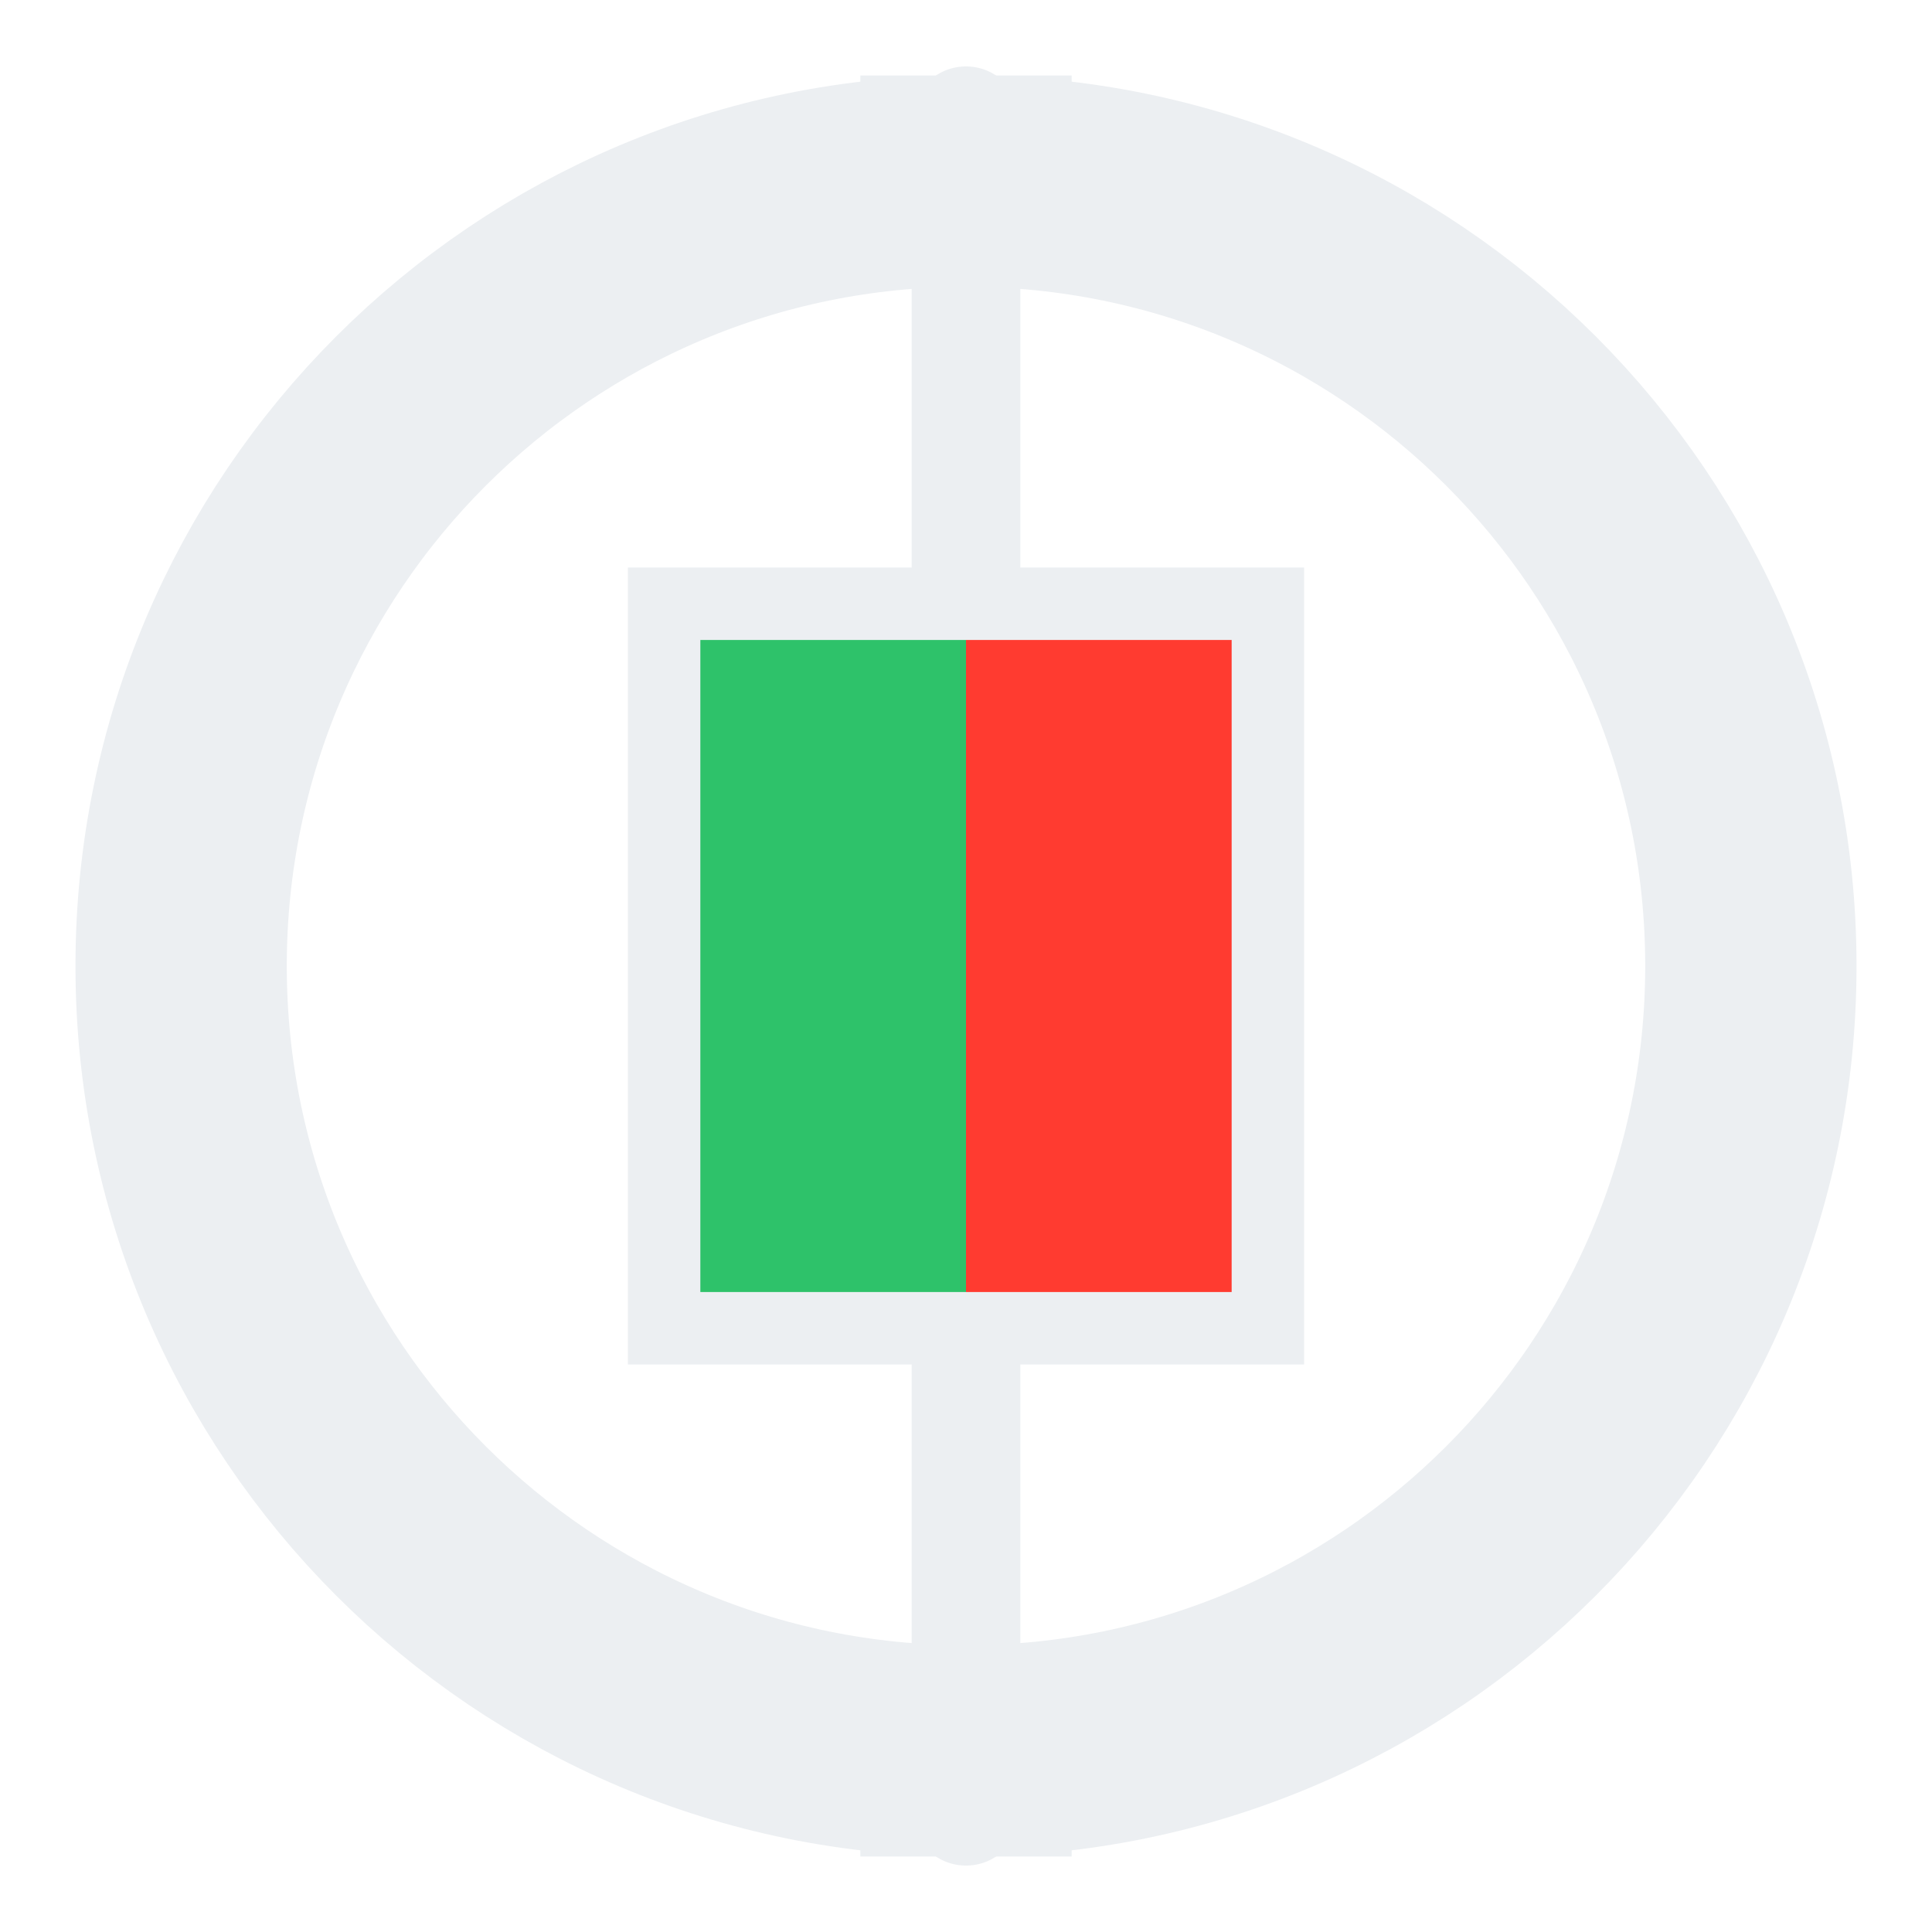
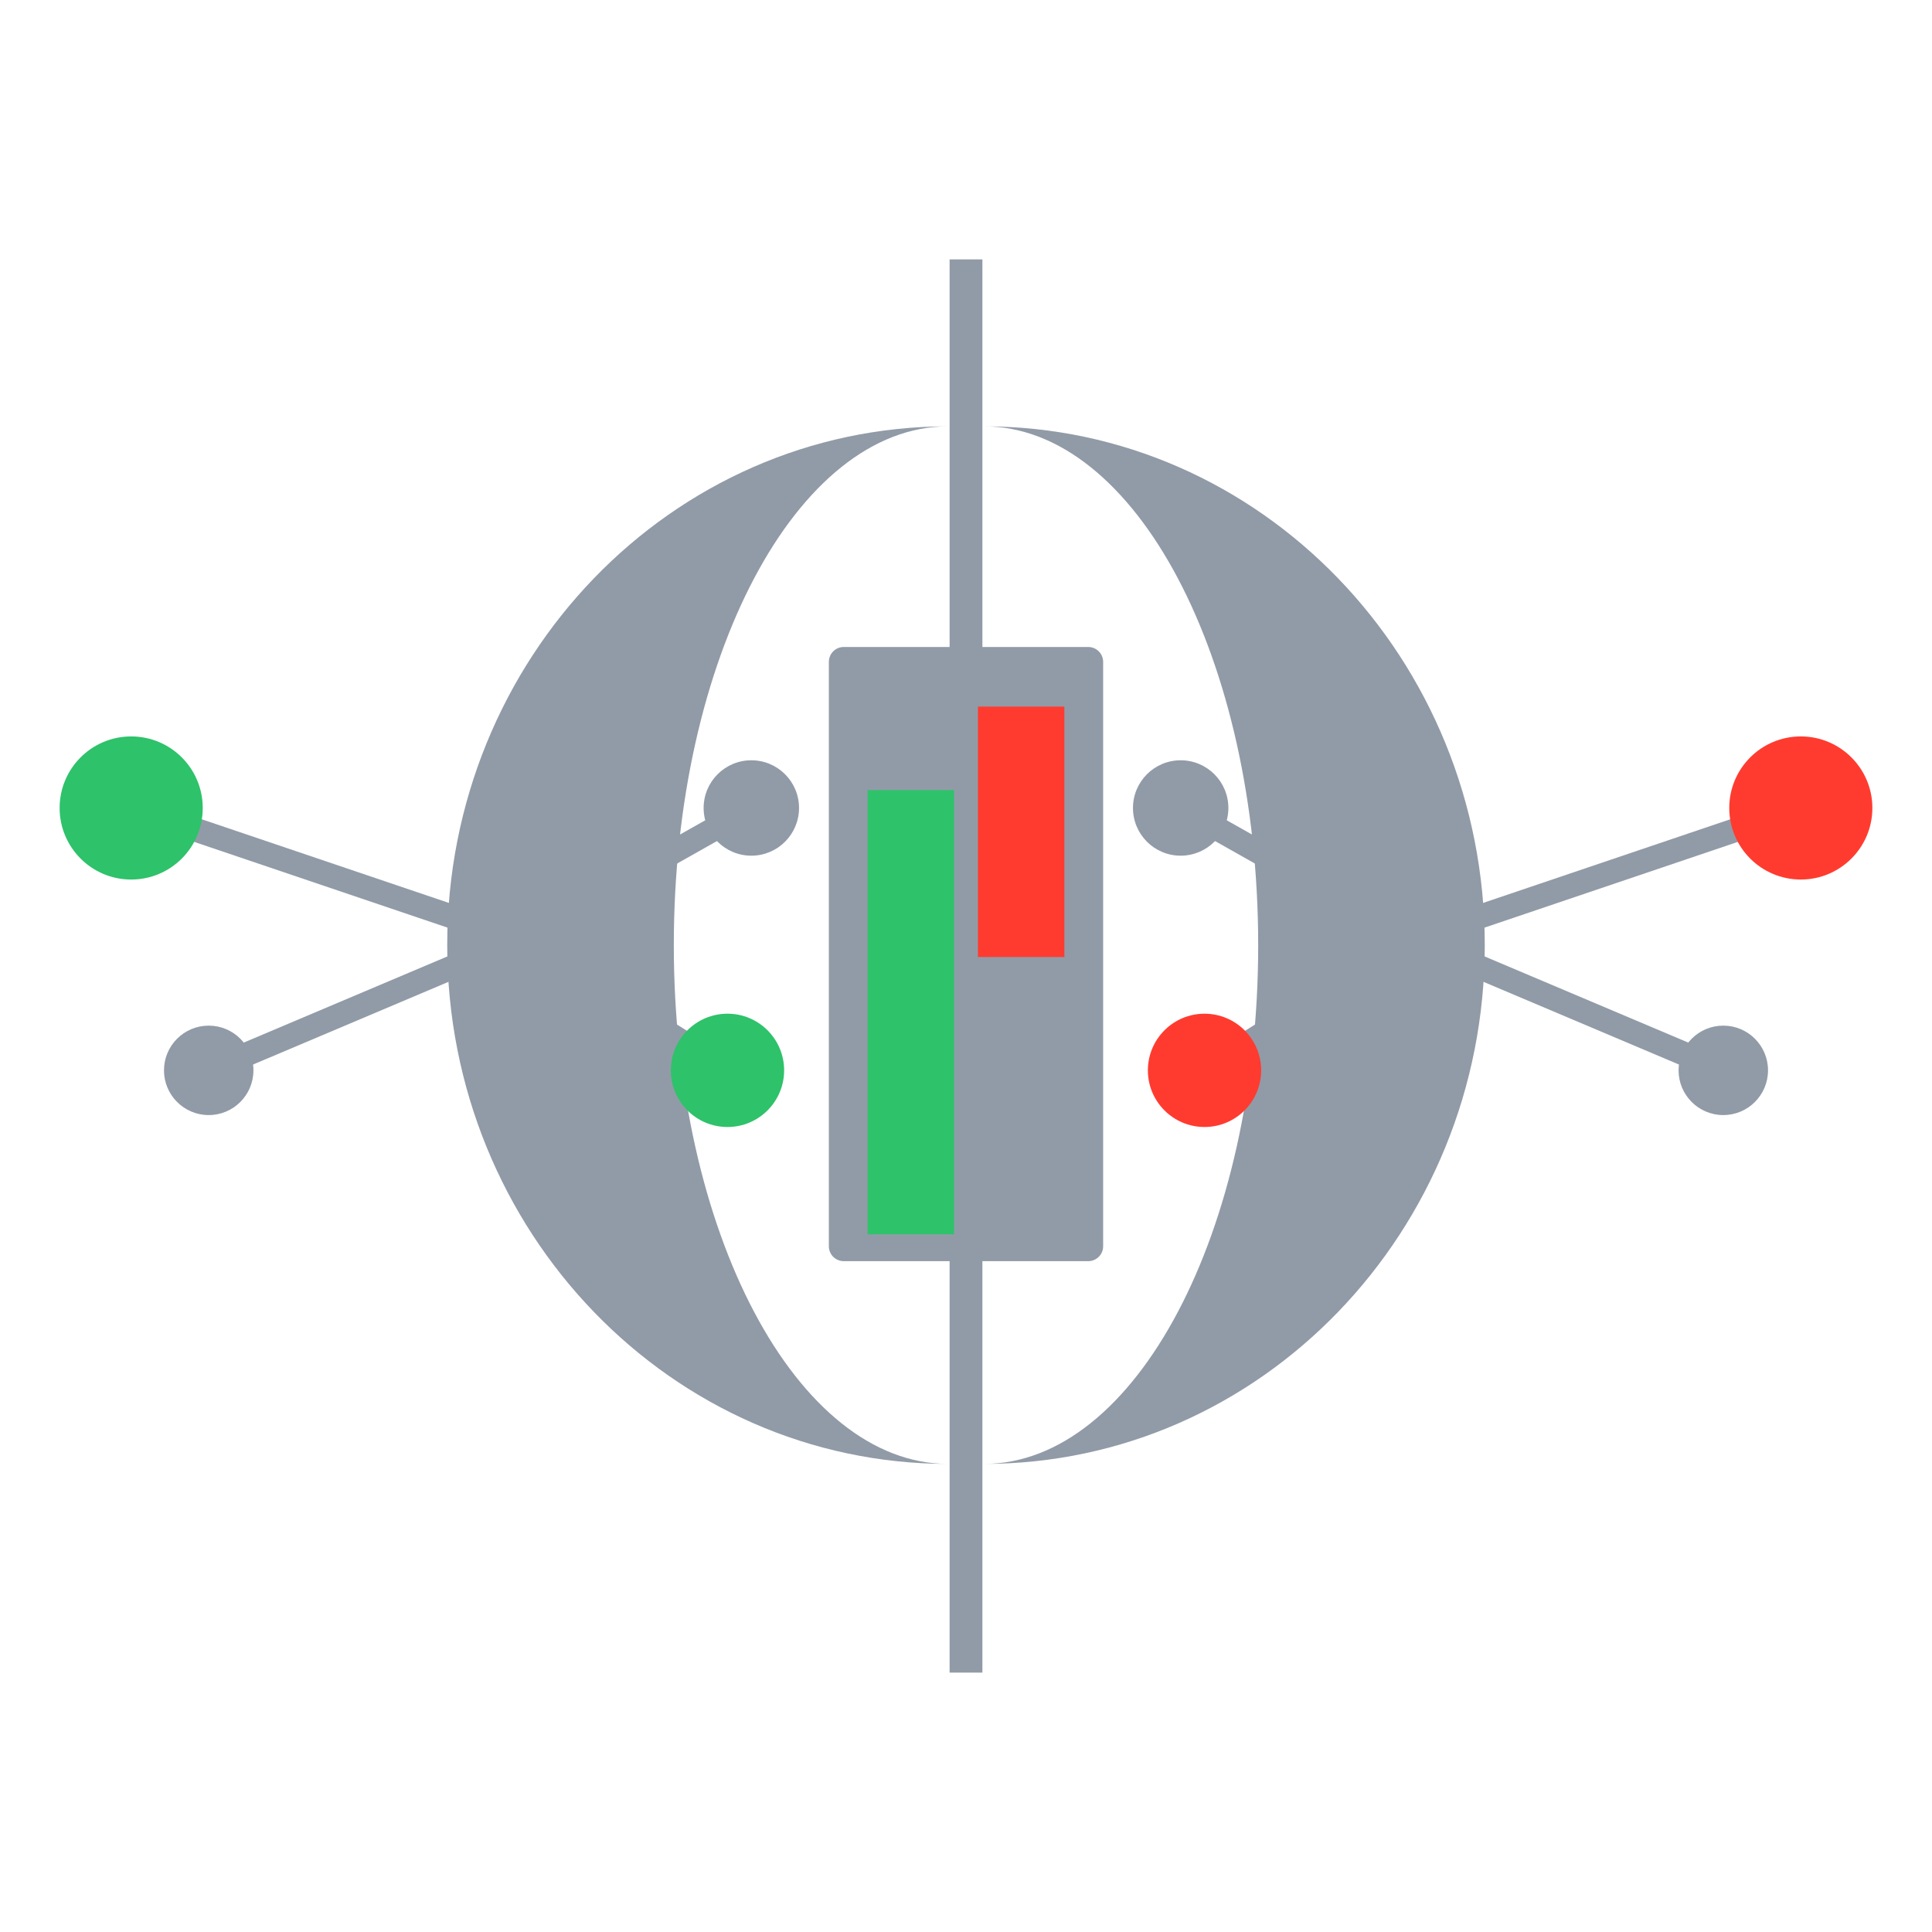
- <svg xmlns="http://www.w3.org/2000/svg" viewBox="0 0 32 32">
-   <path d="M 16,3 A 11,11 0 0,0 16,29" fill="none" stroke="#eceff2" stroke-width="3.5" stroke-linecap="square" />
-   <path d="M 16,3 A 11,11 0 0,1 16,29" fill="none" stroke="#eceff2" stroke-width="3.5" stroke-linecap="square" />
-   <line x1="16" y1="2" x2="16" y2="30" stroke="#eceff2" stroke-width="1.8" stroke-linecap="round" />
-   <rect x="11" y="10" width="5" height="12" fill="#2ec26a" />
-   <rect x="16" y="10" width="5" height="12" fill="#ff3b30" />
-   <rect x="11" y="10" width="10" height="12" fill="none" stroke="#eceff2" stroke-width="1.2" />
+ <svg xmlns="http://www.w3.org/2000/svg" viewBox="188 161 648 648">
+   <defs>
+     <style>
+       .struct{ fill: #919ba7; }
+       .green { fill: #2ec26a; }
+       .red   { fill: #ff3b30; }
+       .edge  { stroke: #919ba7; stroke-width: 8; stroke-linecap: round; fill: none; }
+       .wick  { stroke: #919ba7; stroke-width: 11; stroke-linecap: butt; }
+     </style>
+   </defs>
+   <path class="struct" d="M 506 304 A 168 174 0 0 0 506 652 A 92 174 0 0 1 506 304 Z" />
+   <path class="struct" d="M 518 304 A 168 174 0 0 1 518 652 A 92 174 0 0 0 518 304 Z" />
+   <g>
+     <line class="edge" x1="232" y1="432" x2="362" y2="476" />
+     <line class="edge" x1="258" y1="520" x2="362" y2="476" />
+     <line class="edge" x1="362" y1="476" x2="440" y2="432" />
+     <line class="edge" x1="362" y1="476" x2="432" y2="520" />
+     <circle class="green" cx="232" cy="432" r="24" />
+     <circle class="green" cx="432" cy="520" r="19" />
+     <circle class="struct" cx="440" cy="432" r="16" />
+     <circle class="struct" cx="258" cy="520" r="15" />
+   </g>
+   <g>
+     <line class="edge" x1="792" y1="432" x2="662" y2="476" />
+     <line class="edge" x1="766" y1="520" x2="662" y2="476" />
+     <line class="edge" x1="662" y1="476" x2="584" y2="432" />
+     <line class="edge" x1="662" y1="476" x2="592" y2="520" />
+     <circle class="red" cx="792" cy="432" r="24" />
+     <circle class="red" cx="592" cy="520" r="19" />
+     <circle class="struct" cx="584" cy="432" r="16" />
+     <circle class="struct" cx="766" cy="520" r="15" />
+   </g>
+   <line class="wick" x1="512" y1="248" x2="512" y2="722" />
+   <rect class="struct" x="466" y="378" width="92" height="206" rx="5" />
+   <rect fill="none" x="475" y="387" width="74" height="188" rx="2" />
+   <rect class="struct" x="509" y="387" width="6" height="188" />
+   <rect class="green" x="479" y="426" width="29" height="149" />
+   <rect class="red" x="516" y="398" width="29" height="84" />
</svg>
